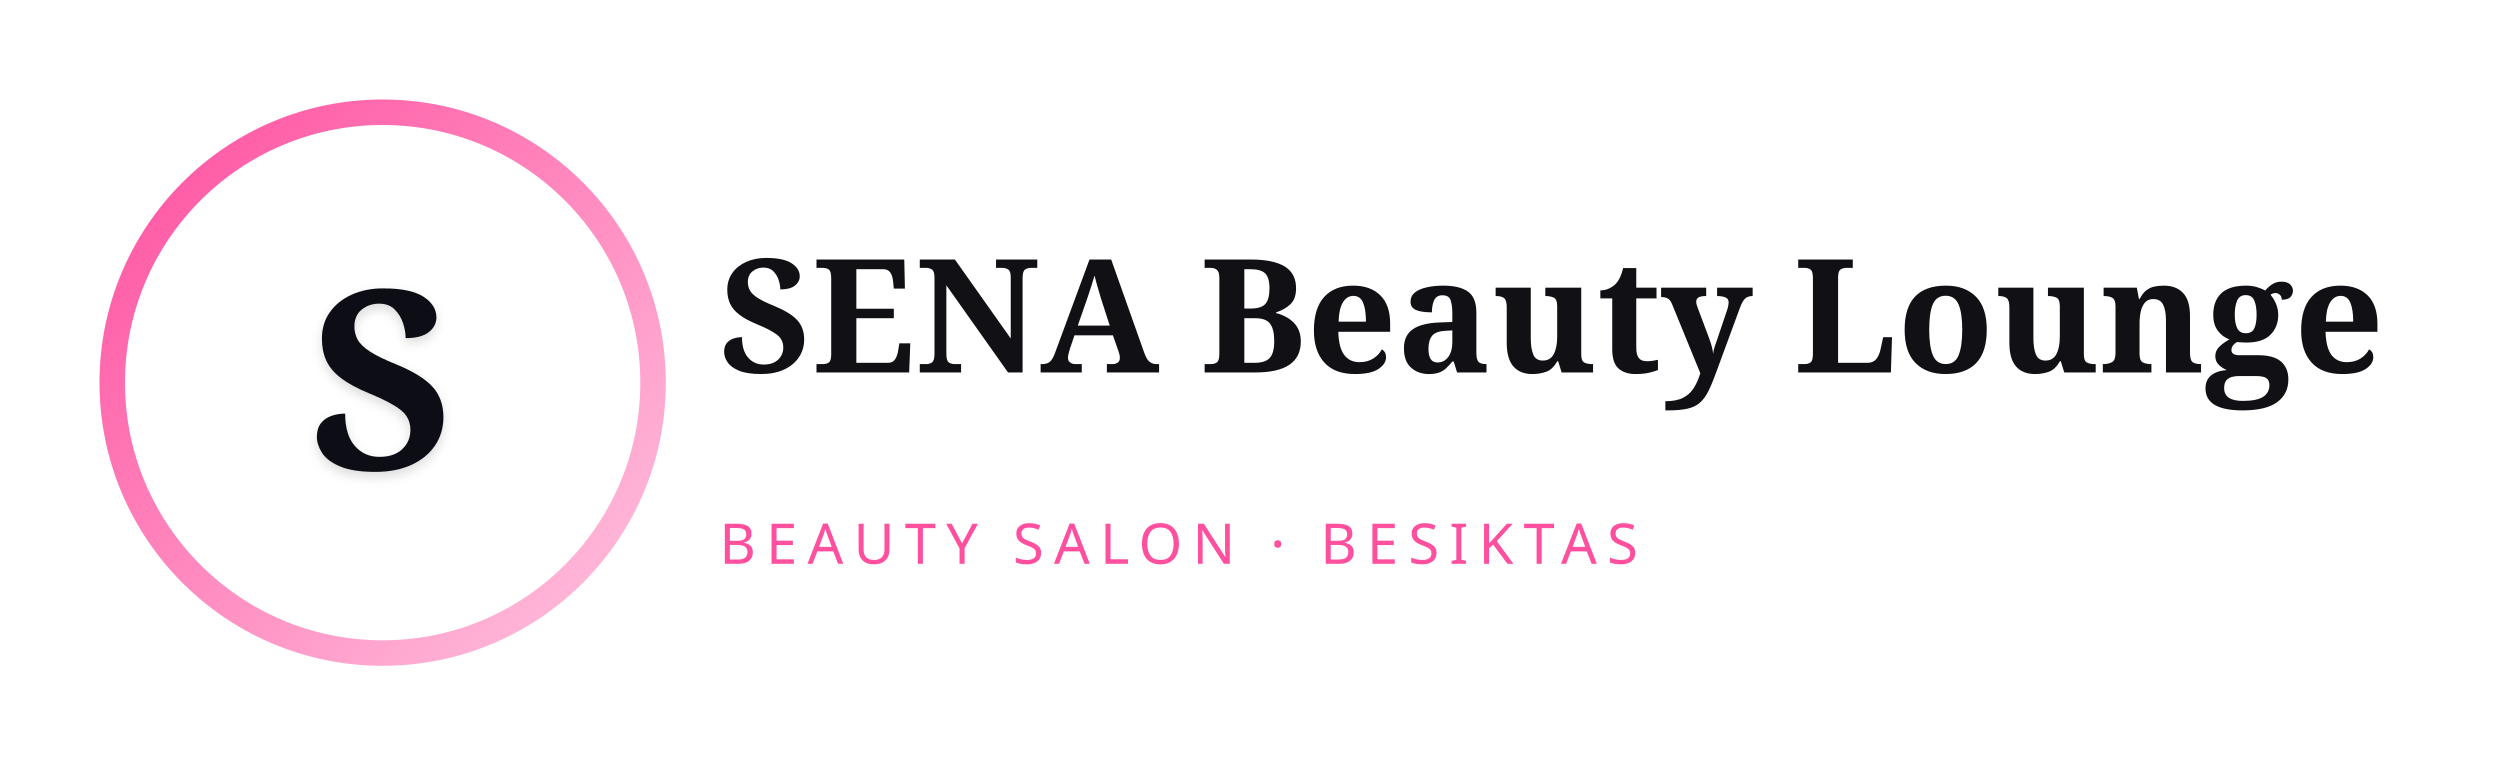
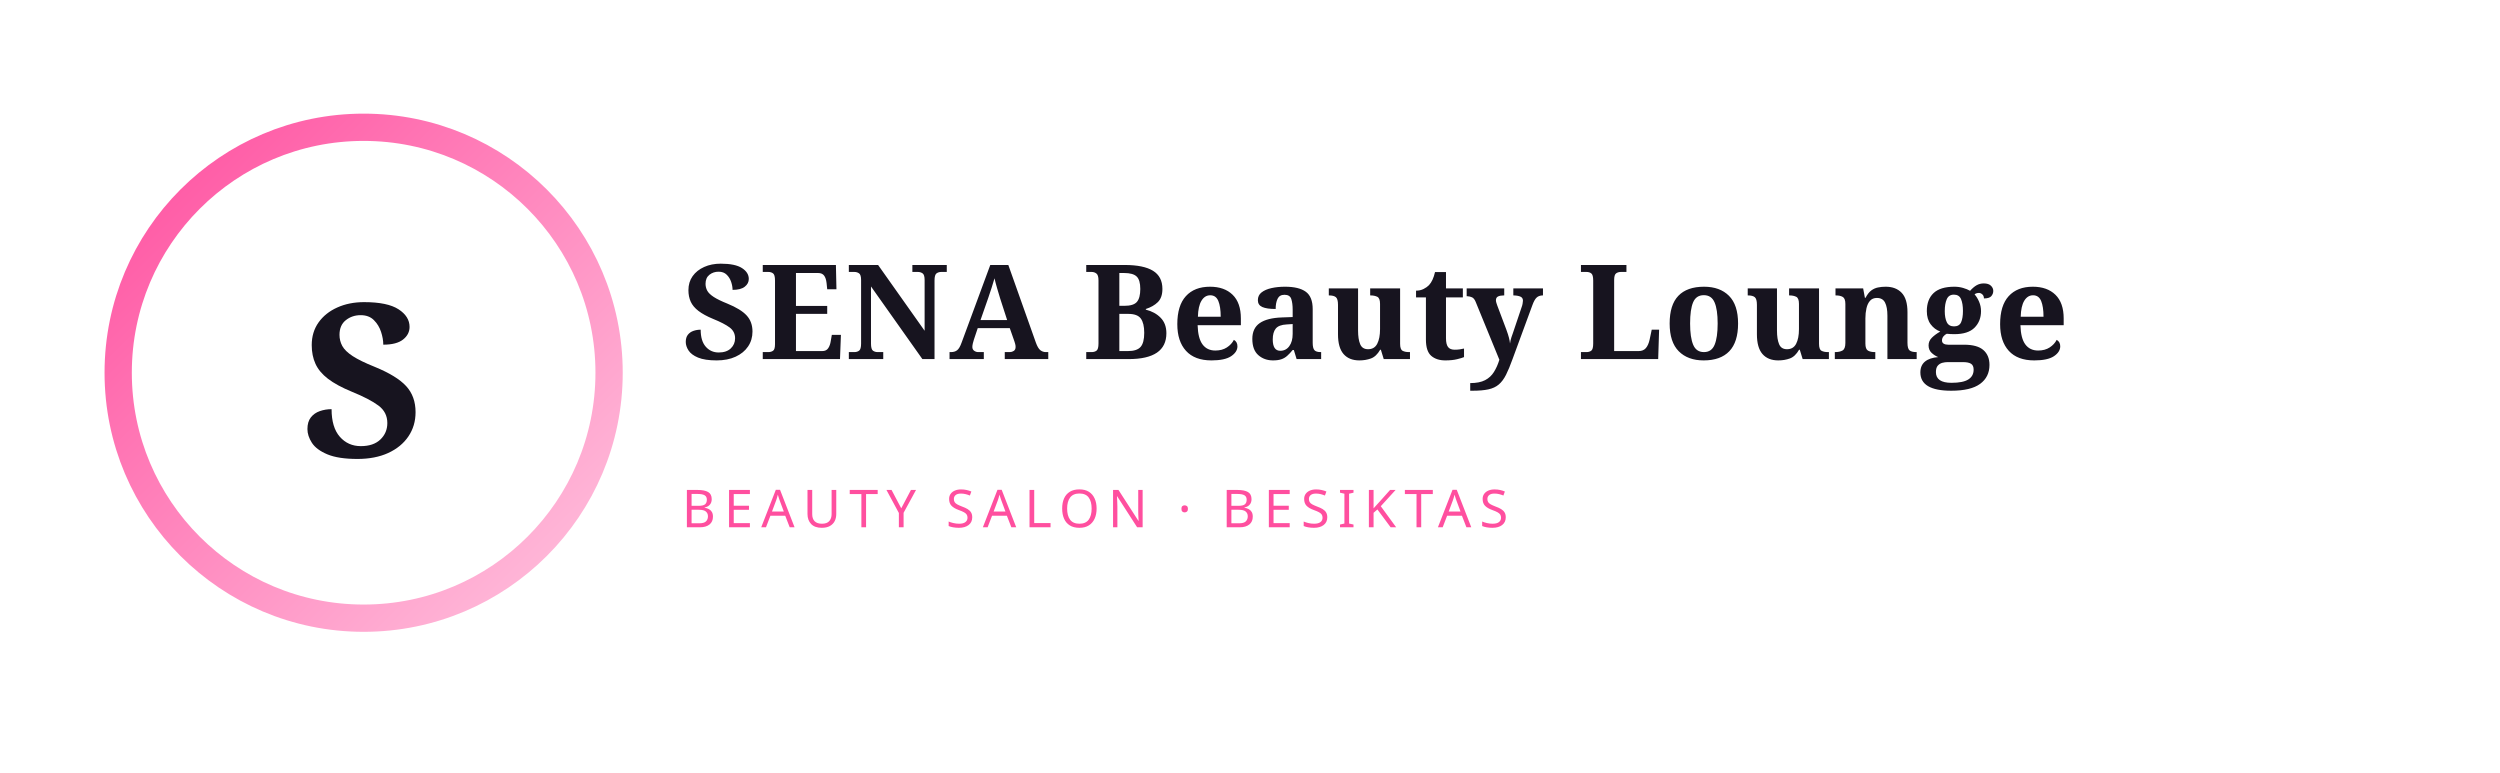
- <svg xmlns="http://www.w3.org/2000/svg" width="980" height="300" viewBox="0 0 980 300" role="img" aria-label="SENA Beauty Lounge logo">
+ <svg xmlns="http://www.w3.org/2000/svg" width="1100" height="340" viewBox="0 0 1100 340" role="img" aria-label="SENA Beauty Lounge logo">
  <defs>
    <linearGradient id="g" x1="0" y1="0" x2="1" y2="1">
      <stop offset="0%" stop-color="#ff4f9f" />
      <stop offset="100%" stop-color="#ffc4df" />
    </linearGradient>
-     <filter id="shadow" x="-30%" y="-30%" width="160%" height="160%">
-       <feDropShadow dx="0" dy="2" stdDeviation="2" flood-color="#000" flood-opacity="0.14" />
-     </filter>
  </defs>
-   <rect width="980" height="300" fill="none" />
-   <g transform="translate(24,24)">
-     <circle cx="126" cy="126" r="106" fill="none" stroke="url(#g)" stroke-width="10" />
-     <text x="126" y="160" text-anchor="middle" font-family="'Playfair Display',serif" font-size="98" font-weight="700" fill="#101015" filter="url(#shadow)">S</text>
+   <rect width="1100" height="340" fill="none" />
+   <g transform="translate(30,34)">
+     <circle cx="130" cy="130" r="108" fill="none" stroke="url(#g)" stroke-width="12" />
+     <text x="130" y="167" text-anchor="middle" font-family="'Playfair Display', serif" font-size="94" font-weight="700" fill="#17141f">S</text>
  </g>
-   <g transform="translate(282,76)">
-     <text x="0" y="70" font-family="'Playfair Display',serif" font-size="62" fill="#101015" font-weight="600">SENA Beauty Lounge</text>
-     <line x1="0" y1="96" x2="640" y2="96" stroke="url(#g)" stroke-width="4" />
-     <text x="0" y="145" font-family="'Manrope',sans-serif" font-size="22" letter-spacing="4" fill="#ff4f9f">BEAUTY SALON · BESIKTAS</text>
+   <g transform="translate(300,96)">
+     <text x="0" y="62" font-family="'Playfair Display', serif" font-size="58" fill="#17141f" font-weight="600">SENA Beauty Lounge</text>
+     <line x1="0" y1="88" x2="730" y2="88" stroke="url(#g)" stroke-width="4" />
+     <text x="0" y="136" font-family="'Manrope', sans-serif" font-size="23" letter-spacing="3.6" fill="#ff4f9f">BEAUTY SALON · BESIKTAS</text>
  </g>
</svg>
